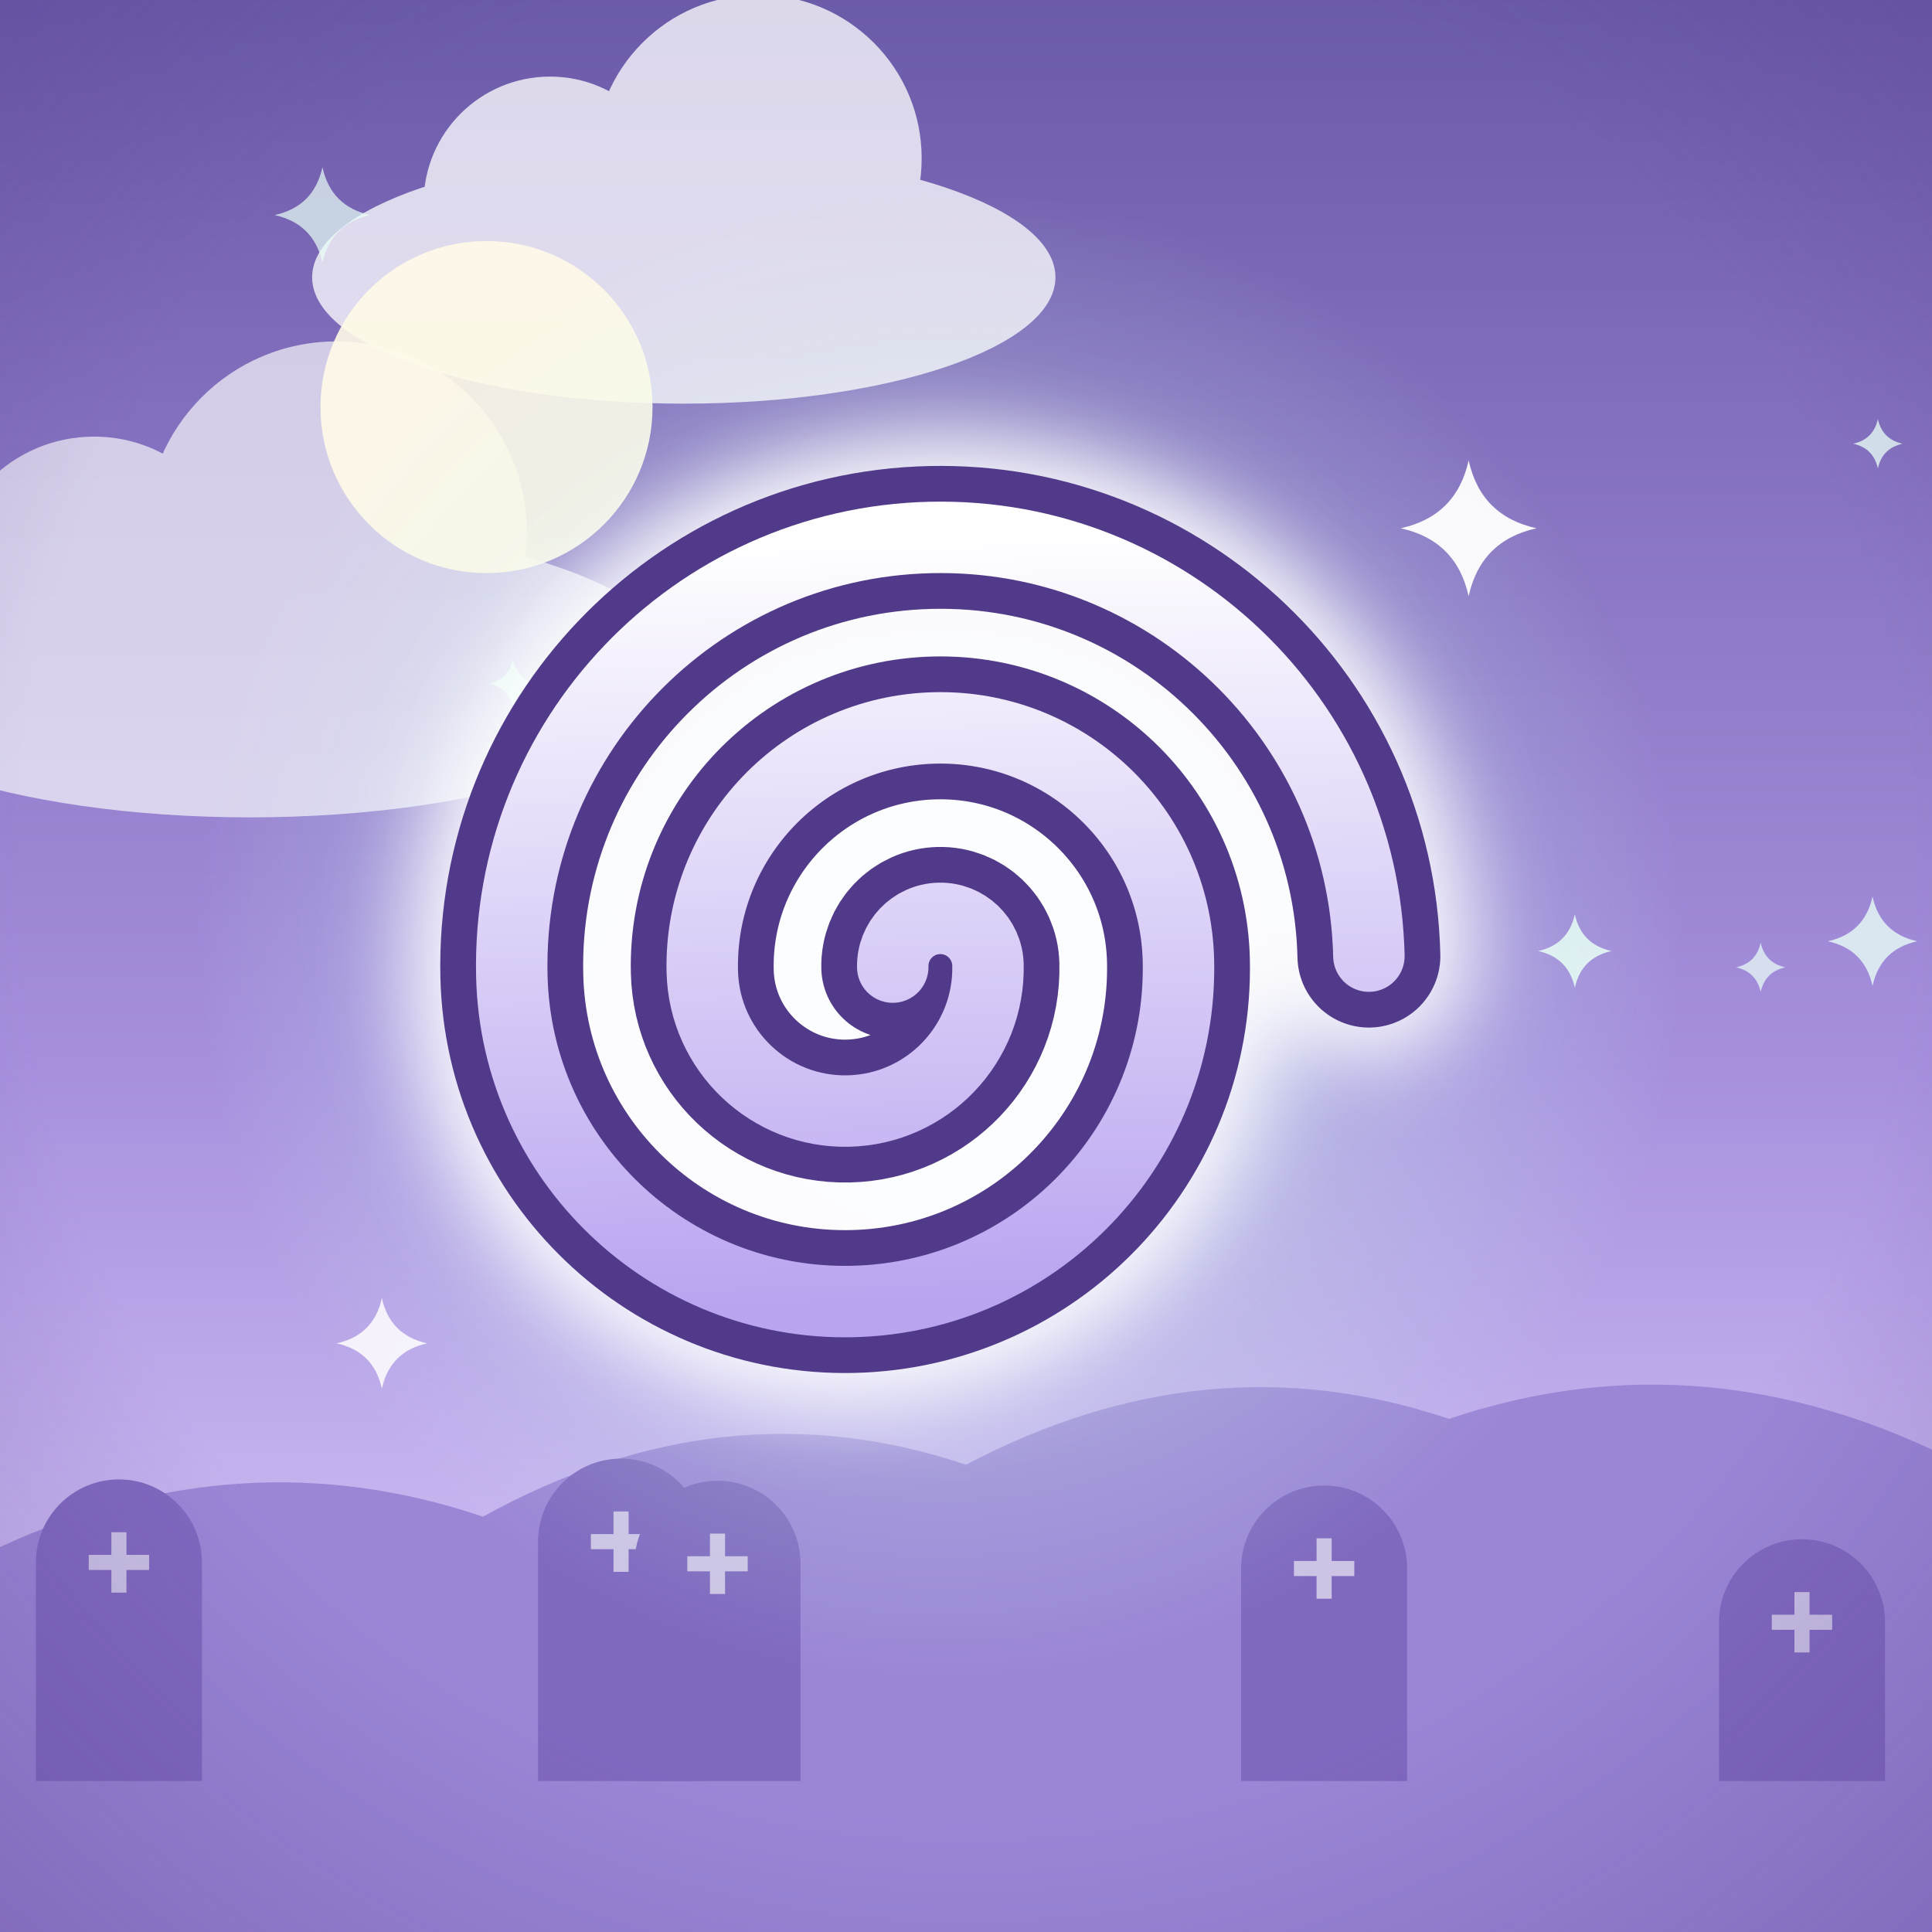
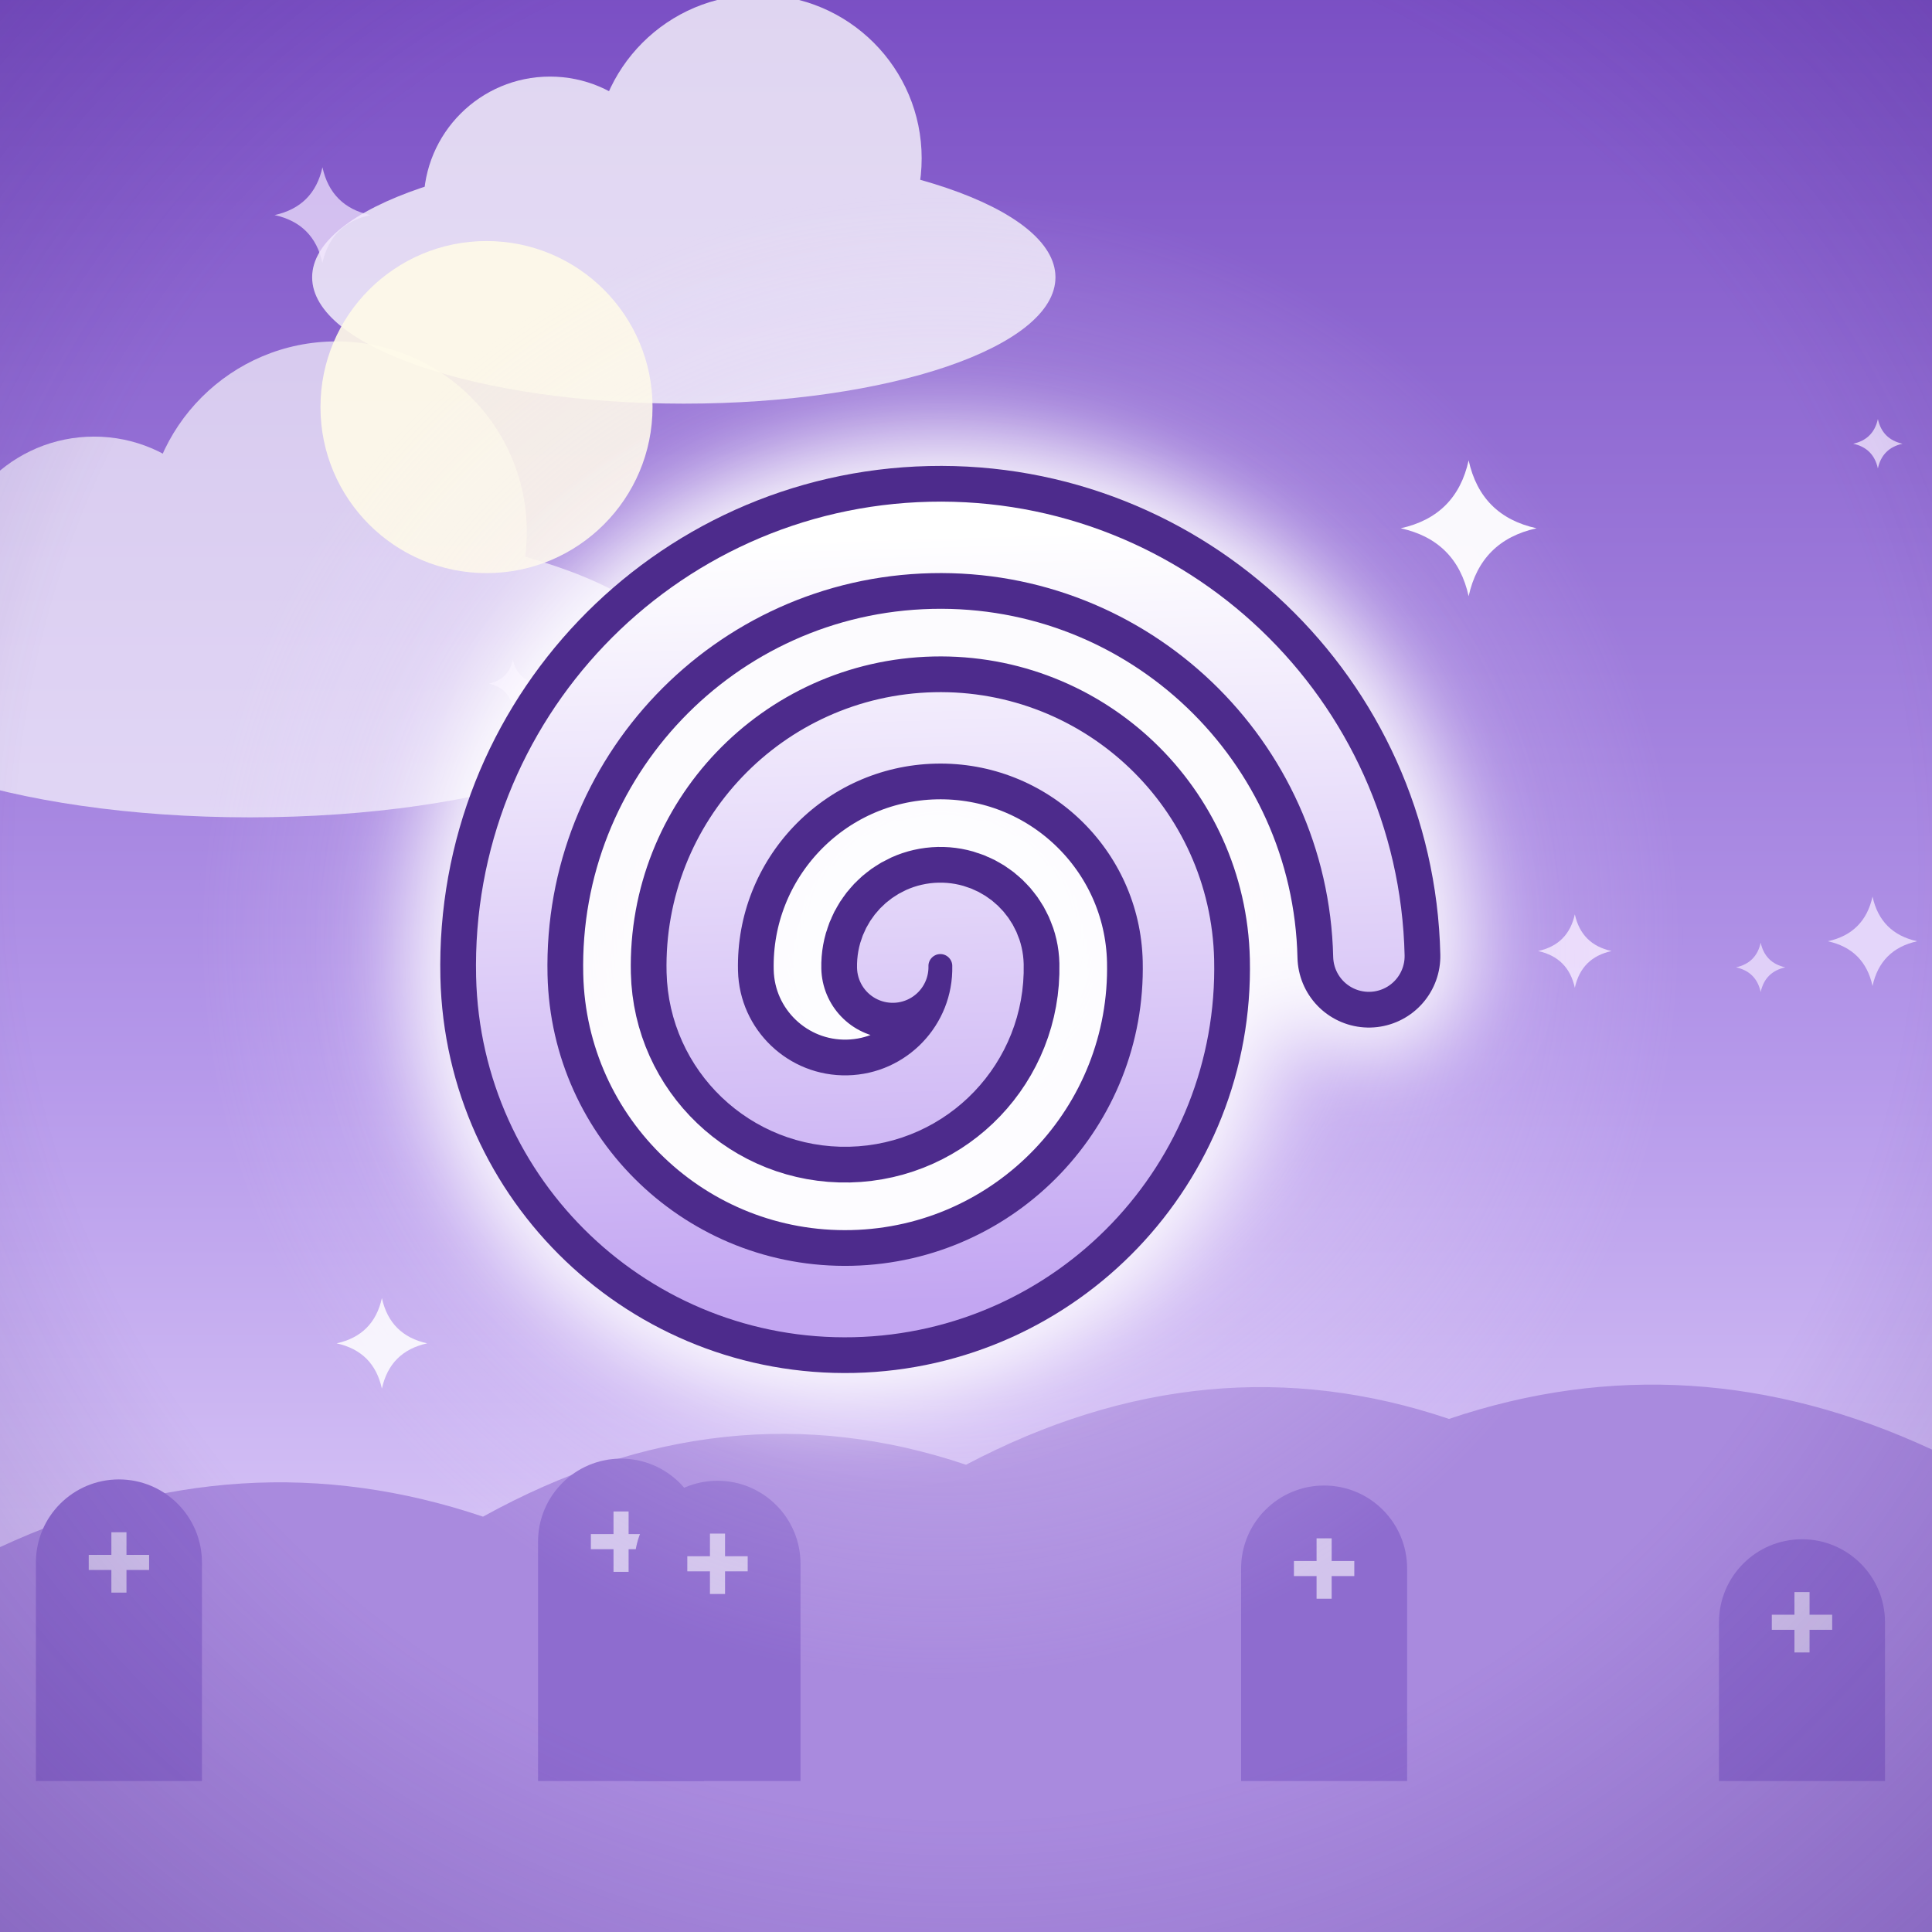
<svg xmlns="http://www.w3.org/2000/svg" viewBox="0 0 256 256" width="256" height="256">
  <defs>
    <linearGradient id="sky" x1="0" y1="0" x2="0" y2="1">
-       <stop offset="0" stop-color="#6b5aa8" />
-       <stop offset=".55" stop-color="#a690de" />
-       <stop offset="1" stop-color="#e4d6ff" />
+       <stop offset="0" stop-color="#7a4fc4" />
+       <stop offset=".55" stop-color="#b598ea" />
+       <stop offset="1" stop-color="#efe4ff" />
    </linearGradient>
    <radialGradient id="halo" cx=".5" cy=".5" r=".5">
-       <stop offset="0" stop-color="#d4fff0" stop-opacity=".85" />
-       <stop offset=".6" stop-color="#d4fff0" stop-opacity=".25" />
-       <stop offset="1" stop-color="#d4fff0" stop-opacity="0" />
+       <stop offset="0" stop-color="#f3e8ff" stop-opacity=".85" />
+       <stop offset=".6" stop-color="#f3e8ff" stop-opacity=".25" />
+       <stop offset="1" stop-color="#f3e8ff" stop-opacity="0" />
    </radialGradient>
    <linearGradient id="gl" x1="0" y1="0" x2="0" y2="1">
      <stop offset="0" stop-color="#ffffff" />
-       <stop offset="1" stop-color="#b9a4f0" />
+       <stop offset="1" stop-color="#c3a6f2" />
    </linearGradient>
    <radialGradient id="vig" cx=".5" cy=".45" r=".75">
-       <stop offset=".65" stop-color="#523a8a" stop-opacity="0" />
-       <stop offset="1" stop-color="#523a8a" stop-opacity=".35" />
+       <stop offset=".65" stop-color="#4d2b8c" stop-opacity="0" />
+       <stop offset="1" stop-color="#4d2b8c" stop-opacity=".35" />
    </radialGradient>
    <filter id="blur" x="-30%" y="-30%" width="160%" height="160%">
      <feGaussianBlur stdDeviation="7" />
    </filter>
-     <style>.k{fill:#523a8a;opacity:.9}.ks{fill:none;stroke:#523a8a;stroke-width:6;stroke-linecap:round;opacity:.85}.s{fill:none;stroke:url(#gl);stroke-linecap:round;stroke-linejoin:round}</style>
+     <style>.k{fill:#4d2b8c;opacity:.9}.ks{fill:none;stroke:#4d2b8c;stroke-width:6;stroke-linecap:round;opacity:.85}.s{fill:none;stroke:url(#gl);stroke-linecap:round;stroke-linejoin:round}</style>
  </defs>
  <rect width="256" height="256" fill="url(#sky)" />
  <g fill="#ffffff" opacity="0.654">
    <ellipse cx="33.105" cy="88.812" rx="57.333" ry="19.493" />
    <circle cx="12.465" cy="77.345" r="19.493" />
    <circle cx="44.571" cy="70.465" r="25.226" />
  </g>
  <g fill="#ffffff" opacity="0.758">
    <ellipse cx="90.607" cy="36.742" rx="49.247" ry="16.744" />
    <circle cx="72.878" cy="26.892" r="16.744" />
    <circle cx="100.456" cy="20.983" r="21.669" />
  </g>
  <circle cx="64.464" cy="53.94" r="22" fill="#fffbe8" opacity=".9" />
-   <circle cx="77.454" cy="40" r="20" fill="#6b5aa8" opacity=".0" />
-   <path d="M0 256L0 205Q32 190.165 64 200.965Q96 183.287 128 194.087Q160 177.213 192 188.013Q224 177.213 256 192.077Q288 178.676 320 189.476L256 256z" fill="#9b86d6" />
-   <path d="M71.293 236v-31.724a11 11 0 0 1 22 0v31.724z" fill="#7f69bf" />
+   <circle cx="77.454" cy="40" r="20" fill="#7a4fc4" opacity=".0" />
+   <path d="M0 256L0 205Q32 190.165 64 200.965Q96 183.287 128 194.087Q160 177.213 192 188.013Q224 177.213 256 192.077Q288 178.676 320 189.476L256 256z" fill="#a98ade" />
+   <path d="M71.293 236v-31.724a11 11 0 0 1 22 0v31.724z" fill="#8e6ccf" />
  <path d="M82.293 200.276v8M78.293 204.276h8" stroke="#fff" stroke-width="2" opacity=".6" />
-   <path d="M227.774 236v-21.041a11 11 0 0 1 22 0v21.041z" fill="#7f69bf" />
+   <path d="M227.774 236v-21.041a11 11 0 0 1 22 0v21.041z" fill="#8e6ccf" />
  <path d="M238.774 210.959v8M234.774 214.959h8" stroke="#fff" stroke-width="2" opacity=".6" />
-   <path d="M4.758 236v-28.97a11 11 0 0 1 22 0v28.97z" fill="#7f69bf" />
+   <path d="M4.758 236v-28.97a11 11 0 0 1 22 0v28.97z" fill="#8e6ccf" />
  <path d="M15.758 203.03v8M11.758 207.03h8" stroke="#fff" stroke-width="2" opacity=".6" />
-   <path d="M164.452 236v-28.162a11 11 0 0 1 22 0v28.162z" fill="#7f69bf" />
+   <path d="M164.452 236v-28.162a11 11 0 0 1 22 0v28.162z" fill="#8e6ccf" />
  <path d="M175.452 203.838v8M171.452 207.838h8" stroke="#fff" stroke-width="2" opacity=".6" />
-   <path d="M84.073 236v-28.79a11 11 0 0 1 22 0v28.79z" fill="#7f69bf" />
+   <path d="M84.073 236v-28.79a11 11 0 0 1 22 0v28.79z" fill="#8e6ccf" />
  <path d="M95.073 203.21v8M91.073 207.21h8" stroke="#fff" stroke-width="2" opacity=".6" />
-   <path d="M67.959 87.418Q68.529 90.013 71.124 90.583Q68.529 91.153 67.959 93.747Q67.39 91.153 64.795 90.583Q67.39 90.013 67.959 87.418z" fill="#e9fff6" opacity="0.765" />
-   <path d="M208.673 121.154Q209.549 125.142 213.537 126.017Q209.549 126.893 208.673 130.881Q207.798 126.893 203.81 126.017Q207.798 125.142 208.673 121.154z" fill="#e9fff6" opacity="0.859" />
-   <path d="M248.829 55.526Q249.418 58.208 252.099 58.796Q249.418 59.385 248.829 62.067Q248.241 59.385 245.559 58.796Q248.241 58.208 248.829 55.526z" fill="#e9fff6" opacity="0.812" />
-   <path d="M233.299 124.911Q233.887 127.59 236.565 128.178Q233.887 128.765 233.299 131.444Q232.711 128.765 230.032 128.178Q232.711 127.59 233.299 124.911z" fill="#e9fff6" opacity="0.725" />
-   <path d="M42.726 22.161Q43.866 27.357 49.063 28.498Q43.866 29.639 42.726 34.836Q41.585 29.639 36.388 28.498Q41.585 27.357 42.726 22.161z" fill="#e9fff6" opacity="0.705" />
-   <path d="M248.119 118.8Q249.185 123.655 254.04 124.721Q249.185 125.787 248.119 130.642Q247.054 125.787 242.199 124.721Q247.054 123.655 248.119 118.8z" fill="#e9fff6" opacity="0.791" />
+   <path d="M67.959 87.418Q68.529 90.013 71.124 90.583Q68.529 91.153 67.959 93.747Q67.39 91.153 64.795 90.583Q67.39 90.013 67.959 87.418z" fill="#f3e8ff" opacity="0.765" />
+   <path d="M208.673 121.154Q209.549 125.142 213.537 126.017Q209.549 126.893 208.673 130.881Q207.798 126.893 203.81 126.017Q207.798 125.142 208.673 121.154z" fill="#f3e8ff" opacity="0.859" />
+   <path d="M248.829 55.526Q249.418 58.208 252.099 58.796Q249.418 59.385 248.829 62.067Q248.241 59.385 245.559 58.796Q248.241 58.208 248.829 55.526z" fill="#f3e8ff" opacity="0.812" />
+   <path d="M233.299 124.911Q233.887 127.59 236.565 128.178Q233.887 128.765 233.299 131.444Q232.711 128.765 230.032 128.178Q232.711 127.59 233.299 124.911z" fill="#f3e8ff" opacity="0.725" />
+   <path d="M42.726 22.161Q43.866 27.357 49.063 28.498Q43.866 29.639 42.726 34.836Q41.585 29.639 36.388 28.498Q41.585 27.357 42.726 22.161z" fill="#f3e8ff" opacity="0.705" />
+   <path d="M248.119 118.8Q249.185 123.655 254.04 124.721Q249.185 125.787 248.119 130.642Q247.054 125.787 242.199 124.721Q247.054 123.655 248.119 118.8z" fill="#f3e8ff" opacity="0.791" />
  <circle cx="124.602" cy="124" r="100" fill="url(#halo)" />
  <g transform="translate(124.6024 128) rotate(-1.320813) scale(0.7888684) translate(-128 -128)">
    <g filter="url(#blur)" opacity=".95" fill="#ffffff" stroke="#ffffff" stroke-width="22">
      <path d="M128 128m-8 0a8 8 0 1 1 16 0a24 24 0 1 1-48 0a40 40 0 1 1 80 0a56 56 0 1 1-112 0a72 72 0 1 1 144 0" fill="none" stroke="#ffffff" stroke-linecap="round" stroke-linejoin="round" data-o="1" stroke-width="34" />
    </g>
-     <g fill="#523a8a" stroke="#523a8a" stroke-width="12" stroke-linejoin="round">
-       <path d="M128 128m-8 0a8 8 0 1 1 16 0a24 24 0 1 1-48 0a40 40 0 1 1 80 0a56 56 0 1 1-112 0a72 72 0 1 1 144 0" fill="none" stroke="#523a8a" stroke-linecap="round" stroke-linejoin="round" data-o="1" stroke-width="24" />
+     <g fill="#4d2b8c" stroke="#4d2b8c" stroke-width="12" stroke-linejoin="round">
+       <path d="M128 128m-8 0a8 8 0 1 1 16 0a24 24 0 1 1-48 0a40 40 0 1 1 80 0a56 56 0 1 1-112 0a72 72 0 1 1 144 0" fill="none" stroke="#4d2b8c" stroke-linecap="round" stroke-linejoin="round" data-o="1" stroke-width="24" />
    </g>
    <g fill="url(#gl)" stroke="none">
      <path d="M128 128m-8 0a8 8 0 1 1 16 0a24 24 0 1 1-48 0a40 40 0 1 1 80 0a56 56 0 1 1-112 0a72 72 0 1 1 144 0" class="s" stroke-width="12" />
    </g>
  </g>
  <path d="M194.602 61Q196.222 68.38 203.602 70Q196.222 71.62 194.602 79Q192.982 71.62 185.602 70Q192.982 68.38 194.602 61z" fill="#ffffff" opacity="0.95" />
  <path d="M50.602 172Q51.682 176.92 56.602 178Q51.682 179.08 50.602 184Q49.522 179.08 44.602 178Q49.522 176.92 50.602 172z" fill="#ffffff" opacity="0.85" />
  <rect width="256" height="256" fill="url(#vig)" />
</svg>
